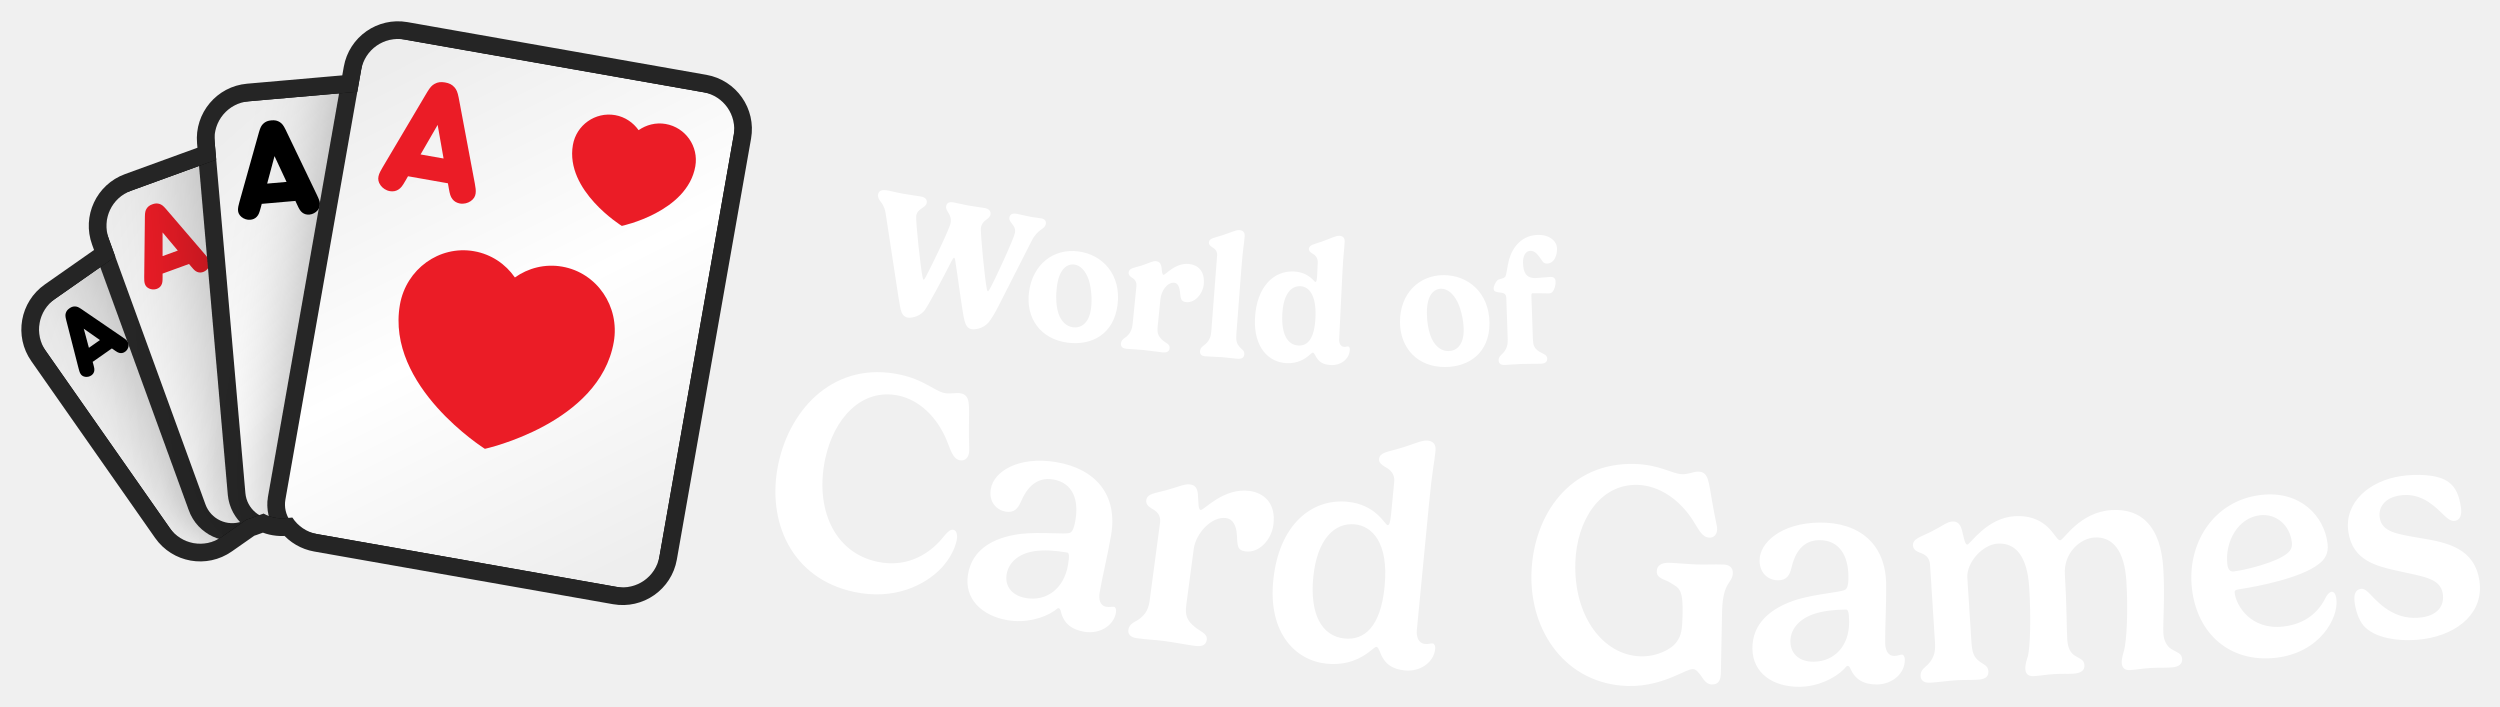
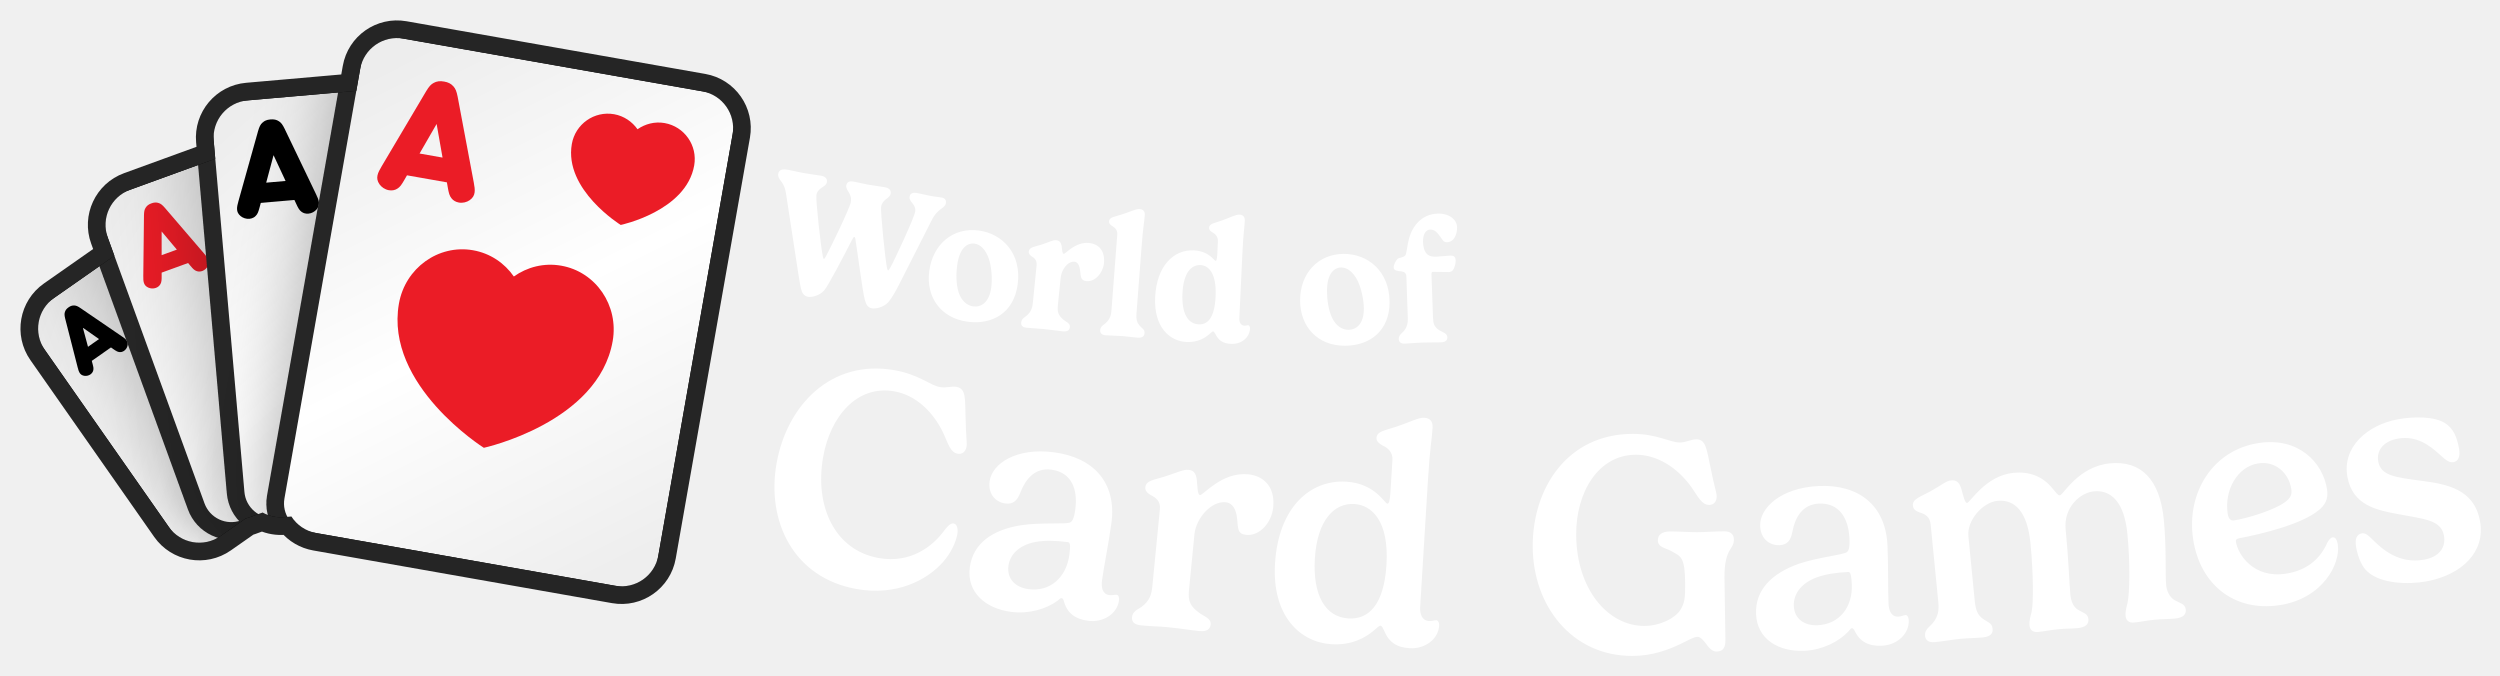
- <svg xmlns="http://www.w3.org/2000/svg" xmlns:xlink="http://www.w3.org/1999/xlink" viewBox="-3.41 -3.41 426.54 120.59" width="426.54" height="120.59">
+ <svg xmlns="http://www.w3.org/2000/svg" xmlns:xlink="http://www.w3.org/1999/xlink" viewBox="-3.26 -3.26 426.68 115.22" width="426.68" height="115.22">
  <defs>
    <rect id="path-1" x="0" y="0" width="5464" height="1280" />
    <rect id="path-3" x="0" y="0" width="1279.966" height="1280" />
    <path d="M654.667,7.381 L1041.451,230.691 C1067.755,245.877 1076.767,279.512 1061.581,305.816 L747.051,850.597 C731.865,876.902 698.23,885.914 671.926,870.727 L285.142,647.418 C271.344,639.451 262.304,626.408 259.019,612.01 L248.673,609.238 C237.588,606.268 228.207,600.115 221.247,592.027 L200.473,592.025 C198.498,592.025 196.547,591.921 194.626,591.718 L151.468,603.281 C122.13,611.142 91.974,593.731 84.112,564.393 L1.886,257.522 C-5.975,228.183 11.436,198.027 40.774,190.166 L145.477,162.11 L145.477,133.795 C145.477,103.422 170.1,78.799 200.473,78.799 L333.867,78.799 L340.716,53.24 C348.577,23.901 378.734,6.491 408.072,14.352 L563.147,55.903 L579.542,27.511 C594.728,1.207 628.363,-7.806 654.667,7.381 Z" id="path-5" />
    <filter x="-59.0%" y="-44.4%" width="218.0%" height="188.8%" filterUnits="objectBoundingBox" id="filter-7">
      <feOffset dx="0" dy="0" in="SourceAlpha" result="shadowOffsetOuter1" />
      <feGaussianBlur stdDeviation="64" in="shadowOffsetOuter1" result="shadowBlurOuter1" />
      <feColorMatrix values="0 0 0 0 0   0 0 0 0 0   0 0 0 0 0  0 0 0 0.32 0" type="matrix" in="shadowBlurOuter1" result="shadowMatrixOuter1" />
      <feMerge>
        <feMergeNode in="shadowMatrixOuter1" />
        <feMergeNode in="SourceGraphic" />
      </feMerge>
    </filter>
    <linearGradient x1="21.639%" y1="0%" x2="78.361%" y2="100%" id="linearGradient-8">
      <stop stop-color="#EDEDED" offset="0%" />
      <stop stop-color="#FFFFFF" offset="50.295%" />
      <stop stop-color="#EEEEEE" offset="100%" />
    </linearGradient>
    <filter x="-49.2%" y="-37.0%" width="198.3%" height="174.0%" filterUnits="objectBoundingBox" id="filter-9">
      <feOffset dx="0" dy="0" in="SourceAlpha" result="shadowOffsetOuter1" />
      <feGaussianBlur stdDeviation="64" in="shadowOffsetOuter1" result="shadowBlurOuter1" />
      <feColorMatrix values="0 0 0 0 0   0 0 0 0 0   0 0 0 0 0  0 0 0 0.32 0" type="matrix" in="shadowBlurOuter1" result="shadowMatrixOuter1" />
      <feMerge>
        <feMergeNode in="shadowMatrixOuter1" />
        <feMergeNode in="SourceGraphic" />
      </feMerge>
    </filter>
    <linearGradient x1="21.639%" y1="0%" x2="78.361%" y2="100%" id="linearGradient-10">
      <stop stop-color="#EDEDED" offset="0%" />
      <stop stop-color="#FFFFFF" offset="50.295%" />
      <stop stop-color="#EEEEEE" offset="100%" />
    </linearGradient>
    <filter x="-41.0%" y="-30.9%" width="181.9%" height="161.7%" filterUnits="objectBoundingBox" id="filter-11">
      <feOffset dx="0" dy="0" in="SourceAlpha" result="shadowOffsetOuter1" />
      <feGaussianBlur stdDeviation="64" in="shadowOffsetOuter1" result="shadowBlurOuter1" />
      <feColorMatrix values="0 0 0 0 0   0 0 0 0 0   0 0 0 0 0  0 0 0 0.32 0" type="matrix" in="shadowBlurOuter1" result="shadowMatrixOuter1" />
      <feMerge>
        <feMergeNode in="shadowMatrixOuter1" />
        <feMergeNode in="SourceGraphic" />
      </feMerge>
    </filter>
    <linearGradient x1="21.639%" y1="0%" x2="78.361%" y2="100%" id="linearGradient-12">
      <stop stop-color="#EDEDED" offset="0%" />
      <stop stop-color="#FFFFFF" offset="50.295%" />
      <stop stop-color="#EEEEEE" offset="100%" />
    </linearGradient>
    <filter x="-34.1%" y="-25.7%" width="168.3%" height="151.4%" filterUnits="objectBoundingBox" id="filter-13">
      <feOffset dx="0" dy="0" in="SourceAlpha" result="shadowOffsetOuter1" />
      <feGaussianBlur stdDeviation="64" in="shadowOffsetOuter1" result="shadowBlurOuter1" />
      <feColorMatrix values="0 0 0 0 0   0 0 0 0 0   0 0 0 0 0  0 0 0 0.32 0" type="matrix" in="shadowBlurOuter1" result="shadowMatrixOuter1" />
      <feMerge>
        <feMergeNode in="shadowMatrixOuter1" />
        <feMergeNode in="SourceGraphic" />
      </feMerge>
    </filter>
    <linearGradient x1="21.639%" y1="0%" x2="78.361%" y2="100%" id="linearGradient-14">
      <stop stop-color="#EDEDED" offset="0%" />
      <stop stop-color="#FFFFFF" offset="50.295%" />
      <stop stop-color="#EEEEEE" offset="100%" />
    </linearGradient>
  </defs>
  <g transform="translate(-11.594,-23.478) scale(0.11594)">
    <mask id="mask-4" fill="white">
      <use xlink:href="#path-3" />
    </mask>
    <g id="Mask" />
    <g id="Group" stroke-width="1" fill-rule="evenodd" mask="url(#mask-4)">
      <g transform="translate(700.504, 678.0126) rotate(-20) translate(-700.504, -678.0126)translate(166.0272, 238.9585)">
        <g transform="translate(-0, -0)">
          <mask id="mask-6" fill="white">
            <use xlink:href="#path-5" />
          </mask>
          <path stroke="#252525" stroke-width="26" d="M661.167,-3.877 L1047.951,219.432 C1080.473,238.209 1091.616,279.794 1072.839,312.316 L758.31,857.097 C739.533,889.619 697.948,900.762 665.426,881.986 L278.642,658.676 C264.448,650.481 253.966,637.684 248.632,622.685 L245.308,621.795 C234.009,618.767 223.884,612.979 215.705,605.026 L200.473,605.025 C198.91,605.025 197.353,604.972 195.803,604.861 L154.833,615.838 C118.559,625.557 81.275,604.031 71.555,567.758 L-10.671,260.886 C-20.39,224.613 1.136,187.328 37.41,177.609 L132.477,152.135 L132.477,133.795 C132.477,96.242 162.92,65.799 200.473,65.799 L323.892,65.799 L328.159,49.875 C337.879,13.602 375.163,-7.925 411.436,1.795 L556.877,40.764 L568.283,21.011 C587.06,-11.511 628.645,-22.654 661.167,-3.877 Z" />
          <g mask="url(#mask-6)">
            <g transform="translate(-12.346, -20.1207)">
              <g id="small_spade_1" filter="url(#filter-7)" transform="translate(210.9129, 389.3938) rotate(-15) translate(-210.9129, -389.3938)translate(49.8576, 175.5497)">
                <rect id="Background" stroke="#252525" stroke-width="26" fill="url(#linearGradient-8)" x="-13" y="-13" width="348.11" height="453.688" rx="54.996" />
                <path d="M243.897,27.593 C243.897,27.593 294.439,46.921 294.501,83.212 C294.501,98.995 281.209,111.813 264.79,111.831 C259.556,111.836 254.629,110.478 250.35,108.157 L256.538,128.766 L231.229,128.766 L237.404,108.197 C233.153,110.517 228.26,111.881 223.047,111.892 C206.62,111.901 193.284,99.118 193.266,83.326 C193.205,47.045 243.897,27.593 243.897,27.593 Z" id="Spade-small" fill="#000000" />
                <path d="M24.778,103.856 L51.007,34.253 C52.733,29.769 54.044,27.838 56.046,26.251 C58.462,24.32 61.015,23.561 64.605,23.561 C68.194,23.561 70.748,24.32 73.164,26.251 C75.165,27.838 76.477,29.769 78.202,34.253 L104.431,103.856 C106.709,109.926 108.228,114.686 103.603,119.308 C101.463,121.446 98.219,122.895 94.906,122.895 C92.214,122.895 89.798,121.998 88.073,120.412 C86.002,118.549 85.105,116.687 83.31,111.72 L81.861,107.719 L47.349,107.719 L45.899,111.72 C44.105,116.687 43.207,118.549 41.137,120.412 C39.411,121.998 36.995,122.895 34.303,122.895 C30.99,122.895 27.746,121.446 25.606,119.308 C20.982,114.686 22.5,109.926 24.778,103.856 Z M74.544,87.576 L64.605,60.259 L54.665,87.576 L74.544,87.576 Z" id="A" fill="#000000" />
              </g>
              <g id="small_diamond_1" filter="url(#filter-9)" transform="translate(351.0898, 355.5329) rotate(-360) translate(-351.0898, -355.5329)translate(157.8235, 98.9199)">
                <rect id="Background" stroke="#252525" stroke-width="26" fill="url(#linearGradient-10)" x="-13" y="-13" width="412.533" height="539.226" rx="54.996" />
                <polygon id="Diamond-small" fill="#EB1B28" points="300.954 22.074 353.401 93.826 300.954 165.557 248.485 93.826" />
                <path d="M29.802,125.878 L61.277,42.355 C63.348,36.974 64.921,34.657 67.323,32.753 C70.222,30.435 73.287,29.524 77.594,29.524 C81.901,29.524 84.966,30.435 87.865,32.753 C90.267,34.657 91.841,36.974 93.911,42.355 L125.386,125.878 C128.119,133.163 129.942,138.875 124.392,144.421 C121.824,146.987 117.932,148.725 113.956,148.725 C110.725,148.725 107.826,147.649 105.756,145.745 C103.271,143.51 102.194,141.275 100.041,135.315 L98.301,130.514 L56.887,130.514 L55.148,135.315 C52.994,141.275 51.917,143.51 49.432,145.745 C47.362,147.649 44.463,148.725 41.232,148.725 C37.257,148.725 33.364,146.987 30.796,144.421 C25.247,138.875 27.069,133.163 29.802,125.878 Z M89.521,106.343 L77.594,73.562 L65.667,106.343 L89.521,106.343 Z" id="A" fill="#EB1B28" />
              </g>
              <g id="small_clover_1" filter="url(#filter-11)" transform="translate(511.6136, 377.7066) rotate(-345) translate(-511.6136, -377.7066)translate(279.6941, 69.771)">
                <rect id="Background" stroke="#252525" stroke-width="26" fill="url(#linearGradient-12)" x="-13" y="-13" width="489.839" height="641.871" rx="54.996" />
                <path d="M347.866,39.734 C367.599,39.734 383.595,55.536 383.595,75.06 C383.595,84.425 379.905,92.946 373.883,99.274 C378.307,97.333 383.203,96.253 388.353,96.253 C408.072,96.253 424.081,112.082 424.081,131.58 C424.081,151.104 408.072,166.919 388.353,166.919 C372.39,166.919 358.858,156.556 354.282,142.251 C354.334,142.684 354.408,143.092 354.506,143.474 C358.945,160.826 367.798,185.424 367.798,185.424 L328,185.424 C328,185.424 336.827,160.734 341.253,143.474 C341.354,143.079 341.428,142.656 341.479,142.206 C336.916,156.534 323.372,166.919 307.393,166.919 C287.646,166.919 271.677,151.104 271.677,131.58 C271.677,112.082 287.646,96.253 307.393,96.253 C312.539,96.253 317.432,97.331 321.855,99.271 C315.837,92.944 312.15,84.424 312.15,75.06 C312.15,55.536 328.133,39.734 347.866,39.734 Z" id="Clover-small" fill="#000000" />
                <path d="M28.576,146.475 L66.345,46.247 C68.83,39.79 70.719,37.009 73.601,34.724 C77.08,31.943 80.758,30.85 85.926,30.85 C91.095,30.85 94.772,31.943 98.251,34.724 C101.133,37.009 103.022,39.79 105.507,46.247 L143.276,146.475 C146.556,155.216 148.743,162.07 142.084,168.726 C139.003,171.805 134.331,173.891 129.56,173.891 C125.684,173.891 122.205,172.6 119.72,170.315 C116.738,167.633 115.446,164.951 112.862,157.799 L110.775,152.038 L61.078,152.038 L58.99,157.799 C56.406,164.951 55.114,167.633 52.132,170.315 C49.647,172.6 46.168,173.891 42.292,173.891 C37.521,173.891 32.85,171.805 29.768,168.726 C23.109,162.07 25.296,155.216 28.576,146.475 Z M100.239,123.032 L85.926,83.696 L71.613,123.032 L100.239,123.032 Z" id="A" fill="#000000" />
              </g>
              <g id="small_heart_1" filter="url(#filter-13)" transform="translate(675.6425, 459.1748) rotate(-330) translate(-675.6425, -459.1748)translate(397.3371, 89.6494)">
                <rect id="Background" stroke="#252525" stroke-width="26" fill="url(#linearGradient-14)" x="-13" y="-13" width="582.611" height="765.051" rx="54.996" />
                <path d="M341.635,288.824 C315.976,288.845 292.736,299.456 275.815,316.611 C258.851,299.507 235.579,288.948 209.909,288.989 C158.08,289.041 116.117,332.207 116.16,385.365 C116.309,507.485 276.113,572.616 276.113,572.616 C276.113,572.616 435.789,507.092 435.619,384.932 C435.544,331.774 393.497,288.752 341.635,288.824" id="Heart-big" fill="#EB1B28" />
                <path d="M417.458,71.521 C407.751,61.933 394.392,55.711 379.689,55.711 C350.027,55.745 325.983,79.908 326.015,109.677 C326.095,178.084 417.593,214.563 417.593,214.563 C417.593,214.563 508.981,177.883 508.901,109.459 C508.854,79.674 484.777,55.594 455.084,55.627 C440.412,55.627 427.165,61.899 417.458,71.521 Z" id="Heart-small" fill="#EB1B28" />
                <path d="M56.059,190.564 L101.383,70.289 C104.365,62.541 106.631,59.203 110.09,56.462 C114.264,53.124 118.677,51.813 124.88,51.813 C131.082,51.813 135.495,53.124 139.67,56.462 C143.129,59.203 145.395,62.541 148.377,70.289 L193.701,190.564 C197.637,201.054 200.261,209.278 192.269,217.265 C188.572,220.96 182.966,223.464 177.241,223.464 C172.589,223.464 168.415,221.914 165.433,219.172 C161.855,215.954 160.304,212.735 157.203,204.153 L154.698,197.239 L95.061,197.239 L92.556,204.153 C89.455,212.735 87.905,215.954 84.327,219.172 C81.345,221.914 77.17,223.464 72.518,223.464 C66.793,223.464 61.187,220.96 57.49,217.265 C49.499,209.278 52.123,201.054 56.059,190.564 Z M142.055,162.432 L124.88,115.228 L107.704,162.432 L142.055,162.432 Z" id="A" fill="#EB1B28" />
              </g>
            </g>
          </g>
        </g>
      </g>
    </g>
  </g>
-   <path fill="#ffffff" d="M158.93 41.16C159.12 40.78 159.28 40.55 159.38 40.57C159.45 40.58 159.54 40.72 159.56 40.99C159.94 43.25 160.77 49.9 161.15 51.29C161.37 52.1 161.67 52.63 162.38 52.76C162.82 52.84 164.26 52.72 165.21 51.65C165.71 51.08 166.47 49.78 167.02 48.67L172.6 37.7C173.65 35.58 174.84 35.8 175.02 34.8C175.11 34.31 174.84 33.96 174.27 33.85C173.68 33.75 173.1 33.7 172.52 33.6C171.87 33.48 170.63 33.18 170.06 33.07C169.22 32.92 168.89 33.24 168.81 33.71C168.65 34.6 170 34.98 169.76 36.3C169.58 37.32 166.22 44.58 165.49 45.84C165.32 46.13 165.2 46.3 165.13 46.29C165.07 46.28 165.02 46.15 164.96 45.9C164.66 44.6 163.81 36.19 163.96 35.4C164.2 34.08 165.43 34.05 165.58 33.19C165.69 32.59 165.3 32.21 164.57 32.08C163.81 31.94 162.89 31.85 161.72 31.64C161.08 31.52 159.83 31.22 159.25 31.12C158.43 30.97 158.1 31.29 158.02 31.76C157.85 32.65 159.05 33.12 158.78 34.63C158.58 35.74 155.12 42.8 154.5 43.91C154.41 44.11 154.26 44.32 154.17 44.31C154.11 44.29 154.05 44.15 154.02 43.99C153.69 42.65 152.78 34.17 152.91 33.41C153.16 32.07 154.54 32.11 154.7 31.21C154.8 30.67 154.5 30.26 153.72 30.12C152.95 29.98 151.88 29.86 150.67 29.64C149.44 29.42 148.84 29.23 148.13 29.1C147.08 28.91 146.53 29.06 146.39 29.8C146.31 30.27 146.63 30.74 146.88 31.04C147.44 31.76 147.63 32.49 147.72 33.15L149.85 47.09C150 48.1 150.22 49.19 150.24 49.32C150.43 50.12 150.76 50.65 151.47 50.78C151.9 50.86 153.3 50.73 154.24 49.67C154.89 48.92 157.61 43.76 158.93 41.16ZM179.9 41.73C180.91 41.86 181.82 42.77 182.37 44.4C182.79 45.79 182.94 47.7 182.74 49.2C182.4 51.8 181 52.61 179.64 52.43C178.6 52.29 177.64 51.49 177.16 50.02C176.72 48.59 176.73 46.81 176.92 45.44C177.31 42.51 178.62 41.56 179.9 41.73ZM172.16 46.39C171.56 50.83 174.09 54.43 178.71 55.05C182.85 55.6 186.59 53.62 187.25 48.68C187.95 43.45 184.69 40.03 180.61 39.49C176.32 38.91 172.78 41.72 172.16 46.39ZM196.96 44.83C197.48 44.89 197.81 45.44 197.91 46.39C198.03 47.44 198.01 48.05 198.99 48.14C200.45 48.29 201.8 46.75 201.97 45.13C202.2 42.78 200.92 41.78 199.47 41.63C197.09 41.39 195.44 43.51 195.11 43.48C194.86 43.46 194.83 42.84 194.77 42.25C194.64 41.48 194.36 41.21 193.81 41.15C193.29 41.1 192.86 41.39 191.33 41.91C190.15 42.28 189.22 42.32 189.15 43.07C189.11 43.47 189.36 43.69 189.65 43.92C190.07 44.15 190.57 44.56 190.48 45.42L189.84 51.81C189.76 52.56 189.59 53.32 188.79 54.02C188.48 54.27 187.9 54.54 187.84 55.18C187.79 55.62 187.99 56.01 188.72 56.09C189.98 56.21 190.6 56.2 191.61 56.3C193.07 56.45 194.07 56.63 194.93 56.71C195.8 56.8 196.1 56.47 196.15 55.97C196.22 55.29 195.4 55.06 194.94 54.64C194.18 53.93 193.99 53.42 194.11 52.25L194.58 47.61C194.72 46.18 195.78 44.71 196.96 44.83ZM208.95 36.9C209 36.22 208.65 35.89 208.07 35.85C207.42 35.8 206.5 36.31 205.01 36.77C203.83 37.16 202.9 37.22 202.85 37.93C202.81 38.33 203.1 38.55 203.39 38.75C203.82 38.99 204.31 39.42 204.25 40.16L203.26 53.08C203.2 53.84 203.05 54.6 202.25 55.31C201.96 55.57 201.38 55.86 201.33 56.49C201.29 56.94 201.5 57.33 202.23 57.38C203.29 57.47 204.14 57.46 205.12 57.53C205.89 57.59 206.91 57.74 207.68 57.8C208.54 57.87 208.85 57.54 208.89 57.03C208.94 56.37 208.44 56.22 208.05 55.75C207.64 55.25 207.44 54.79 207.53 53.62L208.38 42.5C208.68 38.64 208.83 38.47 208.95 36.9ZM218.13 55.54C216.29 55.45 215.2 53.66 215.37 50.24C215.54 46.68 216.92 45.35 218.47 45.42C219.83 45.49 221.22 46.79 221.03 50.78C220.85 54.51 219.63 55.61 218.13 55.54ZM223.67 58.87C225.38 58.96 226.81 57.84 226.89 56.28C226.91 55.94 226.77 55.71 226.61 55.7C226.4 55.69 226.23 55.78 225.92 55.77C225.27 55.74 225.04 55.07 225.07 54.49L225.61 43.46C225.8 39.59 225.94 39.42 226.01 37.84C226.05 37.16 225.69 36.85 225.11 36.82C224.46 36.79 223.52 37.32 222.06 37.83C220.88 38.25 219.95 38.34 219.91 39.05C219.89 39.45 220.21 39.66 220.52 39.85C220.95 40.08 221.46 40.57 221.42 41.37L221.32 43.51C221.27 44.5 221.17 44.71 221.02 44.7C220.79 44.69 219.94 43.04 217.32 42.91C213.92 42.75 210.97 45.51 210.71 50.91C210.47 55.9 213.08 58.4 216.07 58.55C218 58.64 219.21 57.84 219.89 57.26C220.25 56.97 220.45 56.74 220.59 56.75C220.77 56.75 220.84 57 221 57.23C221.57 58.36 222.33 58.81 223.67 58.87ZM242.49 45.85C243.5 45.85 244.53 46.62 245.29 48.16C245.91 49.48 246.31 51.35 246.32 52.87C246.33 55.49 245.06 56.49 243.69 56.49C242.63 56.5 241.58 55.83 240.9 54.44C240.27 53.09 240.04 51.32 240.04 49.94C240.03 46.98 241.2 45.86 242.49 45.85ZM235.45 51.53C235.47 56 238.47 59.23 243.12 59.21C247.3 59.2 250.73 56.72 250.72 51.74C250.69 46.46 247 43.52 242.88 43.53C238.56 43.55 235.43 46.82 235.45 51.53ZM257.87 47C257.86 46.67 257.99 46.62 258.08 46.62C258.59 46.6 260.49 46.66 260.85 46.65C261.13 46.64 261.32 46.54 261.44 46.42C261.84 46 262.02 45.15 262 44.66C261.98 43.98 261.59 43.83 261.11 43.84C260.73 43.85 259.19 44.01 258.65 44.03C256.96 44.09 256.49 43.06 256.44 41.46C256.4 40.37 256.82 39.42 257.66 39.39C258.51 39.36 258.98 40.08 259.46 40.73C259.74 41.15 259.94 41.58 260.55 41.56C261.84 41.51 262.28 40.05 262.24 38.96C262.2 37.75 260.99 36.6 258.91 36.67C256.27 36.76 254.69 38.69 254.07 40.84C253.75 41.96 253.64 43.56 253.39 43.82C253.02 44.19 252.44 44.15 252.1 44.38C251.8 44.63 251.41 45.39 251.43 45.85C251.44 46.4 251.97 46.45 252.82 46.54C253.3 46.62 253.57 46.85 253.59 47.45L253.83 54.47C253.85 55.22 253.77 56 253.07 56.8C252.8 57.09 252.26 57.43 252.28 58.07C252.3 58.52 252.55 58.88 253.28 58.86C254.33 58.82 255.2 58.72 256.17 58.69C257.65 58.64 258.59 58.68 259.44 58.65C260.32 58.62 260.59 58.25 260.57 57.75C260.55 57.07 259.68 56.9 259.18 56.56C258.32 55.97 258.16 55.51 258.12 54.34Z" />
-   <path fill="#ffffff" d="M129.4 75.67C127.3 85.5 131.61 95.3 142.31 97.58C149.03 99.02 154.31 96.54 157.21 93.5C158.62 91.98 159.5 90.27 159.81 88.81C159.97 88.09 159.9 87.12 159.25 86.98C158.73 86.87 158.21 87.41 157.7 88.01C155.6 90.74 151.71 93.6 146.26 92.43C138.83 90.84 135.6 83.26 137.39 74.85C138.87 67.92 143.64 62.75 149.92 64.09C153.45 64.85 156.42 67.71 158.08 71.64C158.78 73.31 159.11 74.85 160.35 75.12C161.03 75.26 161.7 74.91 161.9 73.95C162.05 73.28 161.86 72.37 161.91 69.07C161.9 65.81 162.22 64.06 160.56 63.71C159.66 63.51 158.79 63.87 157.7 63.64C156.01 63.28 154.25 61.38 150.12 60.5C139.22 58.17 131.48 65.96 129.4 75.67ZM178.81 92.98C178.13 96.98 175.19 99.23 171.64 98.63C169.38 98.25 167.97 96.72 168.34 94.55C168.66 92.69 170.2 91.06 173.13 90.62C174.7 90.4 176.49 90.49 178.66 90.86C179 90.91 179.08 91.41 178.81 92.98ZM170.74 87.68C165.88 88.29 162.44 90.45 161.75 94.56C161.04 98.75 164.1 101.66 168.52 102.41C171.5 102.91 174.54 102.14 176.52 100.78C176.77 100.6 177.03 100.32 177.21 100.35C177.39 100.39 177.52 100.62 177.58 100.87C178.04 102.92 179.37 104 181.59 104.38C184.21 104.82 186.61 103.35 186.99 101.1C187.09 100.49 186.88 100.16 186.67 100.13C186.28 100.06 185.98 100.22 185.35 100.12C184.2 99.92 184.02 98.76 184.22 97.61C184.62 95.23 185.59 91.25 186.17 87.85C187.31 81.07 183.58 76.59 176.83 75.44C170.41 74.36 166.14 77 165.64 80.01C165.25 82.31 166.69 83.63 168.16 83.88C169.6 84.13 170.26 83.38 170.79 82.15C171.77 79.84 173.45 77.91 176.25 78.39C179.7 78.97 180.65 81.93 180.08 85.31C179.8 86.96 179.47 87.33 179.15 87.49C178.44 87.83 174.31 87.29 170.74 87.68ZM205.78 84.98C206.92 85.14 207.52 86.21 207.62 87.85C207.75 89.53 207.57 90.47 209.1 90.67C211.39 90.98 213.51 88.72 213.85 86.14C214.35 82.4 212.17 80.67 209.78 80.35C205.33 79.76 202 83.68 201.44 83.6C201 83.54 201.07 82.19 200.97 80.92C200.86 79.75 200.43 79.35 199.62 79.24C198.75 79.12 197.83 79.59 195.52 80.24C193.71 80.75 192.31 80.78 192.16 81.94C192.08 82.57 192.5 82.98 193.02 83.31C193.9 83.78 194.7 84.42 194.51 85.79L192.76 98.91C192.59 100.26 192.22 101.36 190.78 102.34C190.23 102.7 189.25 103.02 189.11 104.02C189.02 104.68 189.32 105.31 190.58 105.48C192.76 105.77 193.46 105.73 195.09 105.94C197.33 106.24 199.08 106.61 200.47 106.79C201.89 106.98 202.39 106.49 202.49 105.72C202.63 104.65 201.21 104.24 200.47 103.58C199.14 102.49 198.75 101.64 198.99 99.82L200.26 90.25C200.62 87.59 203.29 84.65 205.78 84.98ZM226.02 105.53C222.06 105.15 220.06 101.33 220.65 95.12C221.3 88.44 224.39 85.73 227.72 86.05C230.6 86.32 233.56 89.04 232.83 96.62C232.16 103.57 229.35 105.86 226.02 105.53ZM236.3 110.98C238.91 111.23 241.23 109.59 241.45 107.32C241.51 106.71 241.25 106.39 241.03 106.37C240.64 106.33 240.38 106.52 239.72 106.46C238.56 106.34 238.21 105.19 238.33 104.03L240.4 82.58C240.99 76.4 241.3 75.73 241.51 73.51C241.62 72.4 241.11 71.85 240.16 71.76C239.13 71.66 237.72 72.43 235.14 73.16C233.36 73.69 231.99 73.79 231.88 74.9C231.82 75.54 232.37 75.91 232.9 76.25C233.79 76.69 234.59 77.48 234.47 78.75L233.94 84.25C233.78 85.89 233.59 86.21 233.33 86.19C232.88 86.14 231.38 82.67 226.49 82.2C220.39 81.61 214.75 86.1 213.82 95.72C212.97 104.59 217.61 109.31 222.97 109.83C226.54 110.17 228.88 108.82 230.17 107.83C230.84 107.33 231.19 106.94 231.43 106.96C231.7 106.99 231.82 107.35 232 107.74C232.78 109.89 234.13 110.77 236.3 110.98ZM274.25 113.63C277.64 113.74 280.52 112.74 282.48 111.87C283.83 111.31 284.81 110.73 285.47 110.75C285.97 110.76 286.43 111.39 286.89 111.99C287.44 112.91 288.01 113.35 288.6 113.37C289.82 113.41 290.16 112.65 290.2 111.41C290.25 109.79 290.33 103.42 290.41 100.71C290.57 95.75 292.18 96.15 292.24 94.37C292.26 93.55 291.78 92.95 290.69 92.91C288.86 92.85 287.61 92.95 285.94 92.89C284.72 92.85 282.81 92.66 281.43 92.61C280 92.57 279.29 93.1 279.26 94.06C279.22 95.36 280.73 95.41 281.72 96.1C283.05 96.94 283.81 97.02 283.66 101.69C283.59 104.08 283.45 104.95 282.7 106.04C281.81 107.39 279.22 108.66 276.46 108.57C270.2 108.37 265.07 101.86 265.37 92.57C265.6 85.36 269.6 79.11 276.02 79.32C279.63 79.44 283.06 81.73 285.39 85.31C286.37 86.83 286.96 88.28 288.24 88.32C288.93 88.34 289.53 87.88 289.56 86.9C289.58 86.21 289.24 85.35 288.7 82.1C288.12 78.89 288.12 77.11 286.42 77.06C285.5 77.03 284.71 77.53 283.59 77.5C281.87 77.44 279.8 75.89 275.58 75.75C264.44 75.39 258.2 84.43 257.88 94.35C257.55 104.4 263.85 113.29 274.25 113.63ZM312.08 102.65C312.13 106.71 309.64 109.45 306.03 109.49C303.75 109.52 302.09 108.27 302.06 106.06C302.04 104.18 303.27 102.31 306.07 101.34C307.57 100.85 309.35 100.61 311.55 100.59C311.9 100.58 312.06 101.06 312.08 102.65ZM303.2 98.88C298.52 100.35 295.53 103.09 295.58 107.26C295.63 111.5 299.16 113.82 303.64 113.77C306.67 113.73 309.52 112.42 311.23 110.73C311.43 110.51 311.64 110.19 311.83 110.19C312.01 110.19 312.18 110.4 312.29 110.64C313.11 112.56 314.6 113.39 316.86 113.37C319.51 113.33 321.61 111.45 321.58 109.17C321.58 108.56 321.31 108.27 321.1 108.27C320.7 108.28 320.43 108.49 319.8 108.5C318.63 108.52 318.24 107.4 318.23 106.24C318.2 103.82 318.44 99.73 318.4 96.28C318.32 89.41 313.84 85.67 306.99 85.75C300.49 85.83 296.76 89.19 296.8 92.25C296.83 94.58 298.49 95.62 299.97 95.6C301.43 95.59 301.95 94.73 302.25 93.43C302.81 90.98 304.11 88.79 306.95 88.75C310.45 88.71 311.92 91.45 311.96 94.87C311.98 96.55 311.72 96.97 311.43 97.19C310.8 97.65 306.64 97.86 303.2 98.88ZM348.1 88.77C347.75 88.79 347.48 88.3 346.88 87.55C345.25 85.36 342.96 84.49 340.31 84.66C335.57 84.96 332.74 89.47 332.24 89.51C331.82 89.53 331.63 88.19 331.31 86.96C330.97 85.84 330.45 85.52 329.65 85.57C328.78 85.63 328.13 86.26 325.99 87.35C324.31 88.2 322.9 88.5 322.97 89.67C323.01 90.35 323.59 90.66 324.11 90.87C324.98 91.16 325.81 91.61 325.89 92.99L326.73 106.21C326.81 107.56 326.7 108.71 325.53 109.95C325.08 110.41 324.21 110.92 324.27 111.92C324.31 112.58 324.72 113.14 325.94 113.07C327.58 112.96 328.87 112.75 330.38 112.65C331.68 112.57 332.74 112.64 334.12 112.55C335.5 112.46 335.89 111.88 335.84 111.11C335.77 110.08 334.94 109.97 334.18 109.33C333.4 108.69 333.06 107.96 332.95 106.14L332.25 95.2C332.09 92.52 334.87 89.5 337.42 89.34C340.49 89.15 342.47 91.52 342.8 96.74C343.13 101.93 342.97 106.91 342.59 108.51C342.43 109.02 342.09 109.95 342.15 110.79C342.19 111.46 342.57 112.02 343.58 111.95C344.9 111.87 345.48 111.7 347.09 111.6C348.44 111.51 349.17 111.6 350.36 111.53C351.76 111.44 352.28 110.87 352.23 110.08C352.17 109.07 351.39 108.99 350.48 108.38C349.67 107.82 349.37 106.77 349.3 105.74C349.19 103.99 349.2 99.5 348.89 94.62C348.65 90.84 351.59 88.44 353.92 88.3C356.99 88.1 359.05 90.47 359.38 95.69C359.71 100.88 359.42 105.87 359.01 107.47C358.88 107.98 358.54 108.91 358.6 109.76C358.64 110.42 359.02 110.98 360 110.92C361.35 110.83 361.92 110.66 363.54 110.56C364.86 110.48 365.85 110.55 367.02 110.47C368.42 110.38 368.95 109.82 368.9 109.03C368.83 108.02 368.03 107.94 367.06 107.33C366.2 106.8 365.76 105.74 365.7 104.71C365.59 102.96 365.99 98.39 365.68 93.51C365.25 86.7 362.19 83.28 356.84 83.62C351.38 83.96 348.71 88.73 348.1 88.77ZM387.62 89.14C387.71 89.88 387.48 90.44 386.92 90.93C385.05 92.56 379.66 93.86 377.66 94.09C377.03 94.16 376.71 93.69 376.61 92.87C376.17 88.97 378.46 84.92 382.18 84.5C384.95 84.18 387.29 86.19 387.62 89.14ZM392.13 92.88C393.22 92.09 393.9 91.05 393.72 89.41C393.18 84.64 389.07 80.27 382.4 81.03C374.31 81.94 369.69 89.25 370.57 97.01C371.45 104.76 377.08 109.7 384.89 108.82C392.4 107.96 395.58 102.05 395.22 98.86C395.11 97.91 394.8 97.52 394.37 97.56C394.06 97.6 393.73 97.96 393.48 98.36C392.34 100.79 390.16 103.04 386.13 103.49C380.67 104.11 378.11 99.97 377.86 97.73C377.82 97.36 377.99 97.23 378.49 97.15C382.3 96.58 389.21 95.13 392.13 92.88ZM406.23 77.82C400.9 78.61 396.5 82.27 397.26 87.36C397.99 92.25 402.07 93.2 405.76 94.01C409.96 94.97 412.97 95.2 413.37 97.9C413.68 99.97 412.44 101.53 409.89 101.91C405.56 102.55 402.84 99.95 401.18 98.18C400.54 97.48 399.95 96.97 399.4 97.05C398.48 97.19 398.12 98 398.34 99.47C398.62 101.36 399.3 102.86 400.14 103.63C402.34 105.79 407.02 106.09 410.15 105.62C416.24 104.72 420.39 100.91 419.62 95.68C418.8 90.2 414.27 89.15 409.57 88.4C405.47 87.7 402.97 87.35 402.61 84.9C402.34 83.09 403.53 81.49 406.05 81.12C409.33 80.63 411.52 82.53 412.98 83.92C413.89 84.78 414.57 85.59 415.44 85.46C416.25 85.34 416.67 84.56 416.47 83.17C416.16 81.12 415.62 79.8 414.41 78.88C412.59 77.46 408.8 77.44 406.23 77.82Z" />
+   <path fill="#ffffff" d="M142.1 37.78C142.29 37.39 142.45 37.16 142.55 37.18C142.63 37.19 142.71 37.33 142.74 37.6C143.11 39.86 143.95 46.51 144.34 47.9C144.55 48.71 144.85 49.24 145.57 49.37C146.01 49.44 147.45 49.33 148.4 48.26C148.89 47.68 149.65 46.39 150.2 45.28L155.77 34.3C156.82 32.18 158.01 32.4 158.18 31.4C158.27 30.9 158 30.55 157.43 30.45C156.85 30.35 156.27 30.3 155.68 30.2C155.04 30.08 153.79 29.78 153.22 29.68C152.39 29.53 152.06 29.85 151.98 30.31C151.82 31.21 153.17 31.59 152.93 32.9C152.75 33.93 149.4 41.19 148.67 42.45C148.5 42.74 148.38 42.91 148.31 42.9C148.25 42.89 148.19 42.76 148.13 42.5C147.84 41.21 146.98 32.8 147.13 32.01C147.36 30.69 148.59 30.66 148.75 29.79C148.86 29.19 148.47 28.82 147.74 28.69C146.98 28.55 146.06 28.46 144.89 28.25C144.24 28.13 143 27.84 142.42 27.73C141.6 27.58 141.27 27.9 141.18 28.37C141.02 29.26 142.22 29.73 141.95 31.24C141.75 32.35 138.3 39.42 137.68 40.53C137.58 40.72 137.44 40.94 137.35 40.92C137.29 40.91 137.23 40.76 137.2 40.61C136.86 39.26 135.94 30.79 136.08 30.03C136.32 28.69 137.71 28.72 137.87 27.83C137.96 27.29 137.66 26.87 136.89 26.73C136.11 26.59 135.04 26.48 133.83 26.26C132.6 26.04 132 25.85 131.3 25.73C130.25 25.54 129.69 25.68 129.56 26.42C129.47 26.89 129.8 27.36 130.04 27.66C130.61 28.38 130.79 29.11 130.89 29.78L133.03 43.71C133.18 44.72 133.4 45.81 133.43 45.94C133.61 46.74 133.94 47.27 134.66 47.4C135.08 47.48 136.48 47.35 137.43 46.28C138.07 45.54 140.79 40.38 142.1 37.78ZM163.08 38.32C164.08 38.46 165 39.36 165.54 40.99C165.97 42.38 166.12 44.29 165.92 45.79C165.58 48.39 164.18 49.21 162.83 49.03C161.78 48.89 160.82 48.08 160.34 46.61C159.9 45.19 159.91 43.41 160.1 42.04C160.49 39.1 161.8 38.15 163.08 38.32ZM155.34 42.99C154.75 47.43 157.28 51.03 161.89 51.65C166.03 52.2 169.78 50.2 170.43 45.27C171.13 40.04 167.86 36.62 163.78 36.08C159.49 35.51 155.96 38.32 155.34 42.99ZM180.14 41.41C180.66 41.46 180.99 42.02 181.09 42.97C181.21 44.01 181.19 44.62 182.17 44.72C183.63 44.87 184.98 43.33 185.15 41.7C185.38 39.35 184.09 38.36 182.64 38.21C180.26 37.97 178.61 40.09 178.29 40.06C178.04 40.04 178.01 39.42 177.95 38.83C177.82 38.06 177.53 37.79 176.98 37.74C176.47 37.68 176.03 37.97 174.5 38.49C173.33 38.86 172.4 38.91 172.32 39.66C172.28 40.06 172.53 40.28 172.82 40.5C173.25 40.74 173.74 41.15 173.66 42L173.02 48.39C172.95 49.15 172.78 49.91 171.98 50.6C171.67 50.86 171.09 51.13 171.03 51.76C170.98 52.21 171.18 52.6 171.91 52.67C173.16 52.8 173.79 52.79 174.8 52.89C176.26 53.03 177.26 53.21 178.12 53.29C178.99 53.38 179.29 53.05 179.34 52.55C179.41 51.87 178.58 51.64 178.13 51.22C177.36 50.51 177.18 50 177.29 48.83L177.76 44.19C177.9 42.76 178.96 41.29 180.14 41.41ZM192.12 33.47C192.17 32.78 191.82 32.46 191.24 32.42C190.59 32.37 189.67 32.88 188.18 33.35C187 33.73 186.07 33.8 186.02 34.51C185.99 34.91 186.27 35.12 186.57 35.32C186.99 35.57 187.48 35.99 187.43 36.73L186.44 49.65C186.39 50.41 186.24 51.17 185.44 51.89C185.15 52.15 184.56 52.43 184.51 53.07C184.48 53.51 184.69 53.9 185.42 53.96C186.48 54.04 187.33 54.03 188.31 54.1C189.08 54.16 190.1 54.31 190.87 54.37C191.73 54.44 192.04 54.1 192.08 53.6C192.13 52.93 191.63 52.79 191.23 52.31C190.83 51.82 190.62 51.36 190.71 50.19L191.56 39.07C191.85 35.21 192 35.04 192.12 33.47ZM201.32 52.1C199.48 52.01 198.39 50.22 198.55 46.81C198.72 43.24 200.09 41.91 201.65 41.98C203 42.05 204.4 43.35 204.21 47.34C204.03 51.07 202.82 52.17 201.32 52.1ZM206.86 55.43C208.57 55.51 210 54.39 210.08 52.83C210.09 52.49 209.96 52.26 209.79 52.25C209.59 52.24 209.42 52.34 209.11 52.32C208.45 52.29 208.23 51.63 208.26 51.05L208.78 40.02C208.97 36.14 209.11 35.97 209.19 34.4C209.22 33.71 208.86 33.4 208.28 33.37C207.63 33.34 206.7 33.88 205.23 34.39C204.05 34.81 203.12 34.9 203.09 35.61C203.07 36.01 203.39 36.22 203.69 36.41C204.12 36.64 204.64 37.13 204.6 37.93L204.5 40.07C204.45 41.06 204.35 41.26 204.2 41.26C203.96 41.25 203.12 39.6 200.49 39.47C197.09 39.31 194.15 42.07 193.89 47.48C193.65 52.46 196.27 54.97 199.26 55.11C201.19 55.2 202.4 54.4 203.08 53.82C203.44 53.53 203.64 53.3 203.78 53.3C203.95 53.31 204.03 53.55 204.19 53.78C204.76 54.91 205.52 55.37 206.86 55.43ZM225.67 42.39C226.68 42.39 227.71 43.16 228.47 44.7C229.09 46.02 229.5 47.89 229.51 49.4C229.52 52.02 228.24 53.02 226.88 53.03C225.82 53.03 224.76 52.37 224.09 50.98C223.46 49.63 223.23 47.86 223.22 46.48C223.2 43.52 224.37 42.4 225.67 42.39ZM218.63 48.07C218.66 52.55 221.66 55.77 226.31 55.75C230.49 55.73 233.92 53.25 233.9 48.27C233.87 42.99 230.17 40.05 226.06 40.07C221.73 40.09 218.61 43.36 218.63 48.07ZM241.05 43.52C241.04 43.2 241.17 43.15 241.26 43.14C241.77 43.13 243.67 43.18 244.03 43.17C244.31 43.16 244.5 43.06 244.62 42.94C245.02 42.52 245.2 41.67 245.18 41.18C245.16 40.5 244.77 40.35 244.29 40.36C243.9 40.38 242.36 40.53 241.83 40.55C240.13 40.61 239.67 39.59 239.61 37.98C239.58 36.9 239.99 35.95 240.84 35.92C241.68 35.89 242.15 36.6 242.64 37.25C242.92 37.67 243.11 38.1 243.72 38.08C245.01 38.03 245.45 36.58 245.42 35.48C245.37 34.27 244.16 33.13 242.08 33.2C239.44 33.29 237.87 35.22 237.24 37.36C236.92 38.49 236.81 40.09 236.57 40.35C236.2 40.72 235.62 40.68 235.28 40.91C234.98 41.16 234.59 41.92 234.6 42.38C234.62 42.93 235.15 42.98 236 43.07C236.47 43.15 236.75 43.37 236.77 43.98L237.01 50.99C237.04 51.75 236.96 52.53 236.26 53.33C235.99 53.62 235.45 53.96 235.47 54.6C235.49 55.05 235.74 55.41 236.47 55.39C237.52 55.35 238.39 55.24 239.36 55.21C240.84 55.16 241.78 55.2 242.63 55.17C243.51 55.14 243.78 54.78 243.76 54.27C243.73 53.59 242.87 53.42 242.36 53.09C241.51 52.49 241.35 52.03 241.31 50.86Z" />
+   <path fill="#ffffff" d="M129.28 75.81C127.52 85.72 132.17 95.36 142.94 97.27C149.71 98.47 154.9 95.8 157.69 92.66C159.05 91.1 159.87 89.35 160.13 87.89C160.26 87.16 160.16 86.2 159.5 86.08C158.98 85.99 158.48 86.55 157.99 87.16C155.99 89.96 152.19 92.95 146.71 91.98C139.23 90.65 135.73 83.18 137.23 74.72C138.47 67.74 143.06 62.41 149.38 63.53C152.94 64.16 156.01 66.92 157.8 70.79C158.56 72.44 158.93 73.96 160.19 74.18C160.87 74.3 161.53 73.93 161.7 72.97C161.82 72.29 161.6 71.39 161.54 68.09C161.42 64.83 161.67 63.07 160 62.77C159.09 62.61 158.24 63 157.14 62.8C155.44 62.5 153.61 60.67 149.45 59.93C138.48 57.98 131.01 66.04 129.28 75.81ZM179.26 91.39C178.72 95.42 175.86 97.77 172.29 97.29C170.02 96.99 168.56 95.51 168.85 93.32C169.1 91.45 170.58 89.78 173.5 89.23C175.06 88.96 176.85 88.98 179.03 89.27C179.37 89.32 179.47 89.81 179.26 91.39ZM171.01 86.38C166.17 87.15 162.81 89.44 162.26 93.57C161.7 97.77 164.86 100.58 169.3 101.17C172.3 101.57 175.31 100.69 177.24 99.26C177.48 99.08 177.73 98.79 177.92 98.82C178.1 98.84 178.23 99.07 178.31 99.32C178.84 101.35 180.2 102.39 182.44 102.69C185.07 103.04 187.42 101.48 187.72 99.22C187.8 98.61 187.58 98.29 187.36 98.26C186.97 98.21 186.68 98.38 186.05 98.3C184.89 98.14 184.67 96.99 184.82 95.83C185.14 93.44 185.97 89.42 186.43 86C187.34 79.19 183.45 74.84 176.66 73.94C170.22 73.07 166.04 75.86 165.64 78.89C165.33 81.2 166.82 82.47 168.29 82.67C169.74 82.86 170.38 82.09 170.87 80.85C171.77 78.5 173.37 76.52 176.19 76.9C179.66 77.36 180.72 80.29 180.26 83.68C180.04 85.34 179.72 85.72 179.4 85.9C178.71 86.26 174.56 85.86 171.01 86.38ZM205.94 82.46C207.07 82.57 207.72 83.62 207.88 85.26C208.06 86.93 207.91 87.88 209.45 88.03C211.74 88.25 213.79 85.92 214.04 83.33C214.41 79.58 212.17 77.92 209.76 77.69C205.3 77.25 202.11 81.28 201.55 81.23C201.1 81.19 201.13 79.83 200.99 78.56C200.83 77.4 200.39 77.01 199.57 76.93C198.7 76.85 197.8 77.34 195.51 78.08C193.72 78.65 192.33 78.73 192.22 79.89C192.15 80.52 192.6 80.91 193.12 81.23C194.02 81.67 194.84 82.28 194.7 83.65L193.41 96.83C193.28 98.18 192.96 99.3 191.55 100.33C191.01 100.71 190.04 101.06 189.94 102.07C189.88 102.73 190.19 103.35 191.46 103.47C193.65 103.68 194.35 103.62 195.99 103.78C198.23 104 199.99 104.3 201.39 104.44C202.81 104.58 203.29 104.07 203.37 103.3C203.47 102.22 202.04 101.87 201.28 101.23C199.91 100.19 199.49 99.35 199.66 97.53L200.6 87.91C200.87 85.24 203.43 82.21 205.94 82.46ZM226.88 102.29C222.91 102.05 220.77 98.3 221.15 92.07C221.56 85.37 224.56 82.55 227.89 82.76C230.78 82.93 233.84 85.54 233.37 93.14C232.94 100.11 230.22 102.5 226.88 102.29ZM237.34 107.37C239.96 107.53 242.22 105.81 242.36 103.53C242.4 102.92 242.12 102.61 241.91 102.6C241.51 102.58 241.26 102.77 240.6 102.73C239.44 102.66 239.05 101.52 239.12 100.36L240.44 78.85C240.82 72.65 241.11 71.97 241.24 69.75C241.31 68.63 240.78 68.1 239.83 68.04C238.8 67.98 237.42 68.79 234.87 69.62C233.1 70.21 231.74 70.36 231.67 71.47C231.63 72.11 232.19 72.46 232.73 72.79C233.64 73.19 234.47 73.96 234.39 75.23L234.05 80.74C233.95 82.38 233.77 82.72 233.51 82.7C233.06 82.67 231.43 79.25 226.53 78.95C220.41 78.57 214.94 83.26 214.35 92.91C213.8 101.81 218.6 106.36 223.98 106.69C227.56 106.91 229.85 105.48 231.11 104.44C231.75 103.92 232.1 103.51 232.34 103.53C232.6 103.55 232.74 103.9 232.93 104.28C233.78 106.41 235.17 107.24 237.34 107.37ZM275.36 108.69C278.76 108.69 281.59 107.59 283.53 106.66C284.85 106.04 285.81 105.43 286.47 105.43C286.98 105.43 287.46 106.03 287.93 106.62C288.52 107.52 289.11 107.94 289.69 107.94C290.91 107.94 291.23 107.17 291.22 105.92C291.22 104.3 291.07 97.93 291.06 95.22C291.05 90.26 292.67 90.6 292.67 88.82C292.66 88 292.16 87.42 291.07 87.42C289.24 87.43 287.99 87.56 286.32 87.57C285.1 87.57 283.19 87.44 281.81 87.44C280.37 87.45 279.69 88.01 279.69 88.96C279.69 90.26 281.2 90.26 282.21 90.92C283.57 91.71 284.34 91.76 284.35 96.44C284.36 98.82 284.25 99.7 283.54 100.82C282.69 102.2 280.15 103.56 277.39 103.57C271.13 103.58 265.78 97.25 265.75 87.96C265.73 80.75 269.51 74.37 275.93 74.35C279.54 74.34 283.05 76.51 285.5 80C286.54 81.49 287.18 82.92 288.46 82.92C289.15 82.91 289.73 82.43 289.73 81.45C289.72 80.76 289.35 79.91 288.71 76.68C288.01 73.49 287.95 71.72 286.25 71.72C285.32 71.72 284.55 72.26 283.44 72.26C281.71 72.26 279.59 70.78 275.37 70.79C264.22 70.82 258.3 80.08 258.33 90C258.35 100.06 264.96 108.72 275.36 108.69ZM312.79 96.4C312.98 100.46 310.59 103.28 306.98 103.45C304.7 103.56 303 102.37 302.89 100.17C302.81 98.28 303.96 96.37 306.73 95.31C308.22 94.76 309.99 94.46 312.19 94.36C312.53 94.34 312.71 94.81 312.79 96.4ZM303.78 92.95C299.15 94.58 296.26 97.42 296.45 101.58C296.65 105.83 300.26 108.02 304.74 107.81C307.77 107.67 310.57 106.26 312.21 104.51C312.41 104.29 312.61 103.96 312.8 103.95C312.98 103.94 313.15 104.15 313.27 104.38C314.16 106.28 315.68 107.05 317.93 106.95C320.59 106.82 322.62 104.87 322.51 102.59C322.48 101.98 322.2 101.7 321.99 101.71C321.59 101.73 321.34 101.95 320.7 101.98C319.54 102.04 319.11 100.94 319.06 99.77C318.94 97.36 319.04 93.27 318.88 89.82C318.56 82.95 313.95 79.37 307.11 79.69C300.62 80 297.01 83.49 297.15 86.54C297.26 88.87 298.95 89.86 300.44 89.79C301.9 89.72 302.39 88.84 302.64 87.53C303.11 85.06 304.34 82.83 307.17 82.69C310.67 82.53 312.23 85.22 312.39 88.64C312.47 90.31 312.23 90.74 311.95 90.97C311.33 91.45 307.18 91.81 303.78 92.95ZM348.3 81.28C347.95 81.31 347.67 80.83 347.03 80.09C345.33 77.97 343.01 77.18 340.37 77.44C335.64 77.91 332.98 82.52 332.48 82.57C332.05 82.61 331.81 81.27 331.45 80.05C331.08 78.94 330.54 78.65 329.75 78.73C328.88 78.81 328.25 79.46 326.15 80.63C324.51 81.53 323.1 81.89 323.22 83.05C323.28 83.74 323.87 84.02 324.4 84.21C325.28 84.47 326.12 84.9 326.25 86.27L327.55 99.45C327.68 100.8 327.61 101.95 326.48 103.24C326.05 103.7 325.19 104.24 325.29 105.25C325.35 105.91 325.78 106.45 327 106.33C328.63 106.17 329.92 105.91 331.42 105.76C332.72 105.64 333.78 105.66 335.16 105.53C336.53 105.39 336.9 104.8 336.82 104.03C336.72 103 335.89 102.92 335.11 102.31C334.3 101.69 333.94 100.98 333.76 99.16L332.69 88.25C332.42 85.58 335.11 82.47 337.64 82.22C340.71 81.92 342.77 84.22 343.28 89.42C343.79 94.6 343.8 99.59 343.48 101.19C343.34 101.71 343.04 102.65 343.12 103.49C343.18 104.15 343.58 104.7 344.59 104.6C345.91 104.47 346.48 104.28 348.09 104.13C349.43 103.99 350.16 104.06 351.35 103.94C352.75 103.8 353.25 103.22 353.17 102.43C353.08 101.42 352.3 101.37 351.36 100.79C350.53 100.26 350.19 99.23 350.09 98.19C349.92 96.45 349.77 91.96 349.29 87.1C348.92 83.32 351.77 80.83 354.1 80.6C357.16 80.3 359.31 82.6 359.82 87.8C360.33 92.98 360.2 97.97 359.86 99.58C359.75 100.1 359.44 101.04 359.52 101.88C359.59 102.54 359.99 103.09 360.96 102.99C362.31 102.86 362.88 102.67 364.49 102.51C365.81 102.38 366.8 102.42 367.96 102.31C369.36 102.17 369.87 101.59 369.79 100.79C369.69 99.79 368.88 99.74 367.89 99.17C367.02 98.67 366.54 97.62 366.44 96.59C366.27 94.85 366.51 90.26 366.04 85.4C365.37 78.61 362.19 75.3 356.85 75.82C351.41 76.36 348.9 81.22 348.3 81.28ZM387.81 80.27C387.92 81 387.71 81.57 387.17 82.08C385.35 83.77 380.02 85.26 378.03 85.56C377.4 85.66 377.06 85.2 376.94 84.38C376.36 80.5 378.51 76.37 382.21 75.82C384.97 75.4 387.37 77.33 387.81 80.27ZM392.45 83.84C393.51 83.01 394.15 81.95 393.91 80.32C393.2 75.57 388.95 71.35 382.31 72.34C374.25 73.54 369.89 81 371.04 88.72C372.19 96.44 377.99 101.18 385.76 100.03C393.24 98.91 396.21 92.89 395.74 89.71C395.6 88.77 395.27 88.39 394.85 88.45C394.54 88.5 394.22 88.87 393.98 89.28C392.93 91.74 390.83 94.07 386.82 94.66C381.38 95.47 378.69 91.42 378.35 89.19C378.3 88.82 378.47 88.69 378.96 88.59C382.75 87.89 389.61 86.2 392.45 83.84ZM406.01 68.3C400.71 69.28 396.45 73.09 397.38 78.15C398.28 83.01 402.39 83.81 406.11 84.5C410.34 85.32 413.35 85.43 413.85 88.12C414.23 90.18 413.04 91.78 410.51 92.25C406.2 93.04 403.39 90.54 401.67 88.83C401.01 88.15 400.41 87.66 399.86 87.76C398.94 87.93 398.61 88.75 398.88 90.21C399.23 92.09 399.96 93.58 400.82 94.31C403.1 96.4 407.79 96.53 410.9 95.96C416.95 94.84 420.97 90.88 420.01 85.69C419.01 80.23 414.44 79.35 409.72 78.76C405.59 78.2 403.09 77.94 402.64 75.51C402.31 73.71 403.44 72.07 405.94 71.61C409.2 71.01 411.46 72.83 412.97 74.17C413.91 75 414.62 75.78 415.48 75.62C416.29 75.47 416.68 74.67 416.43 73.29C416.05 71.25 415.46 69.96 414.22 69.08C412.35 67.73 408.56 67.83 406.01 68.3Z" />
</svg>
